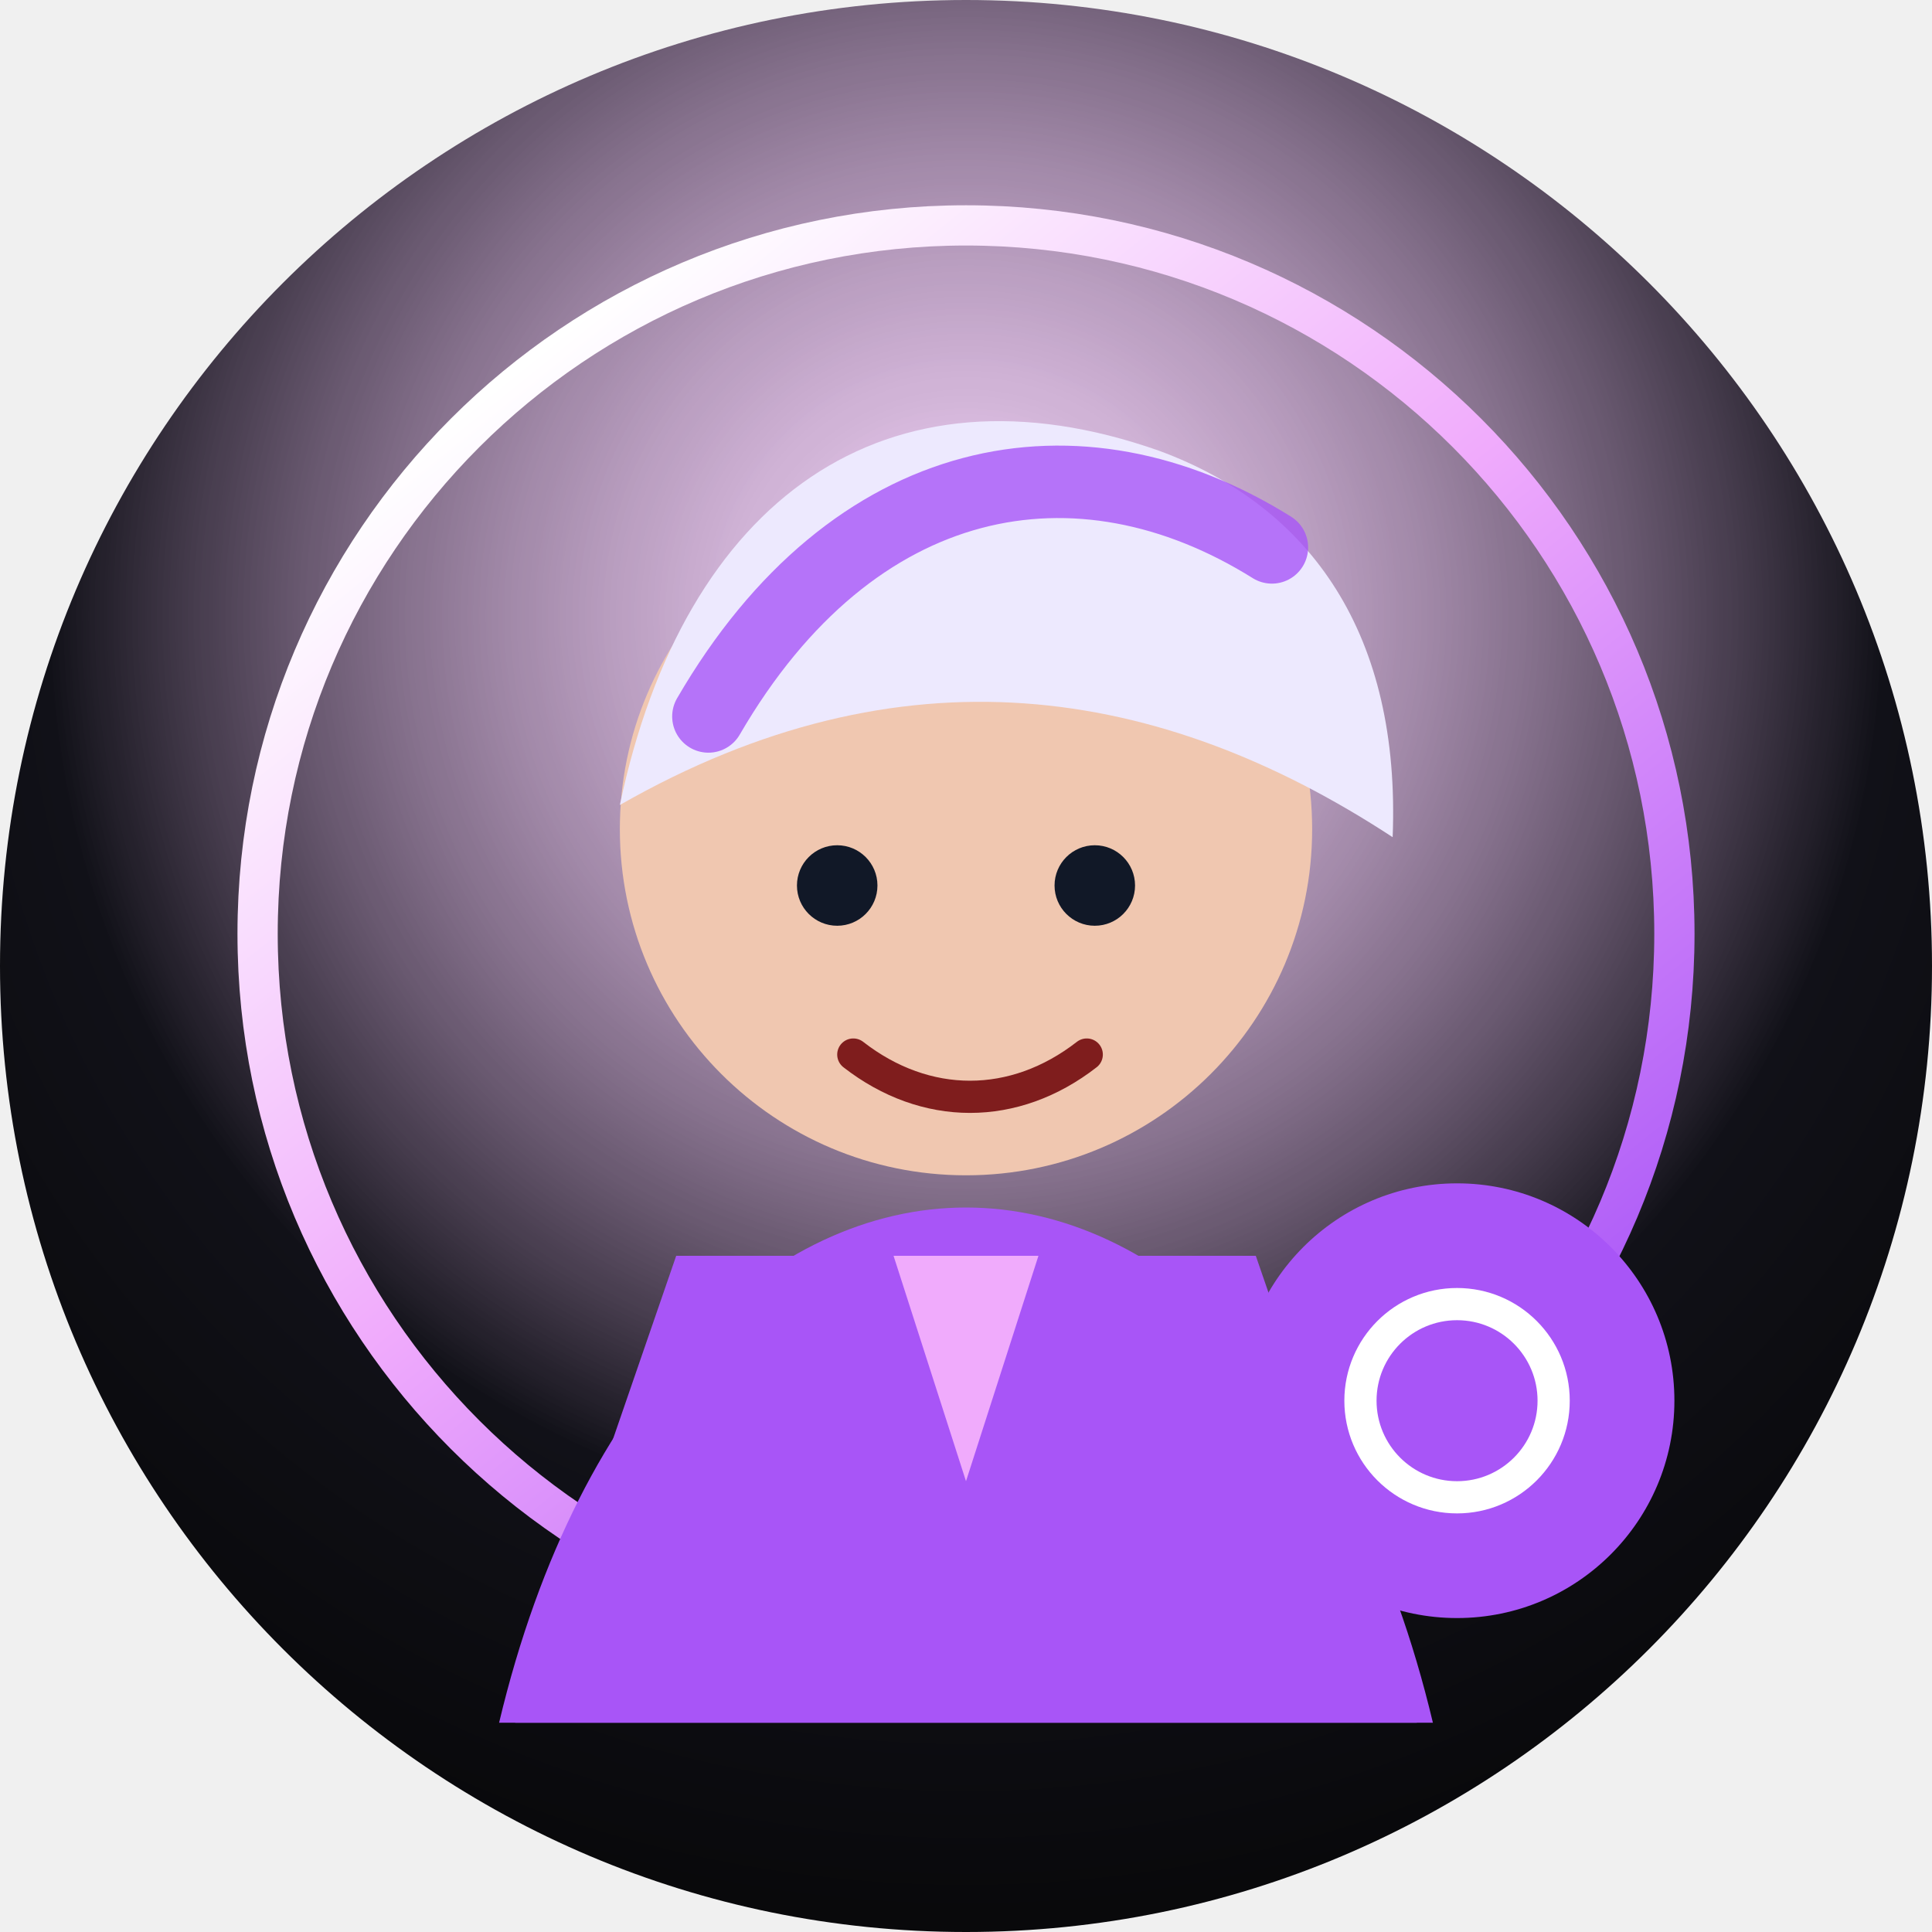
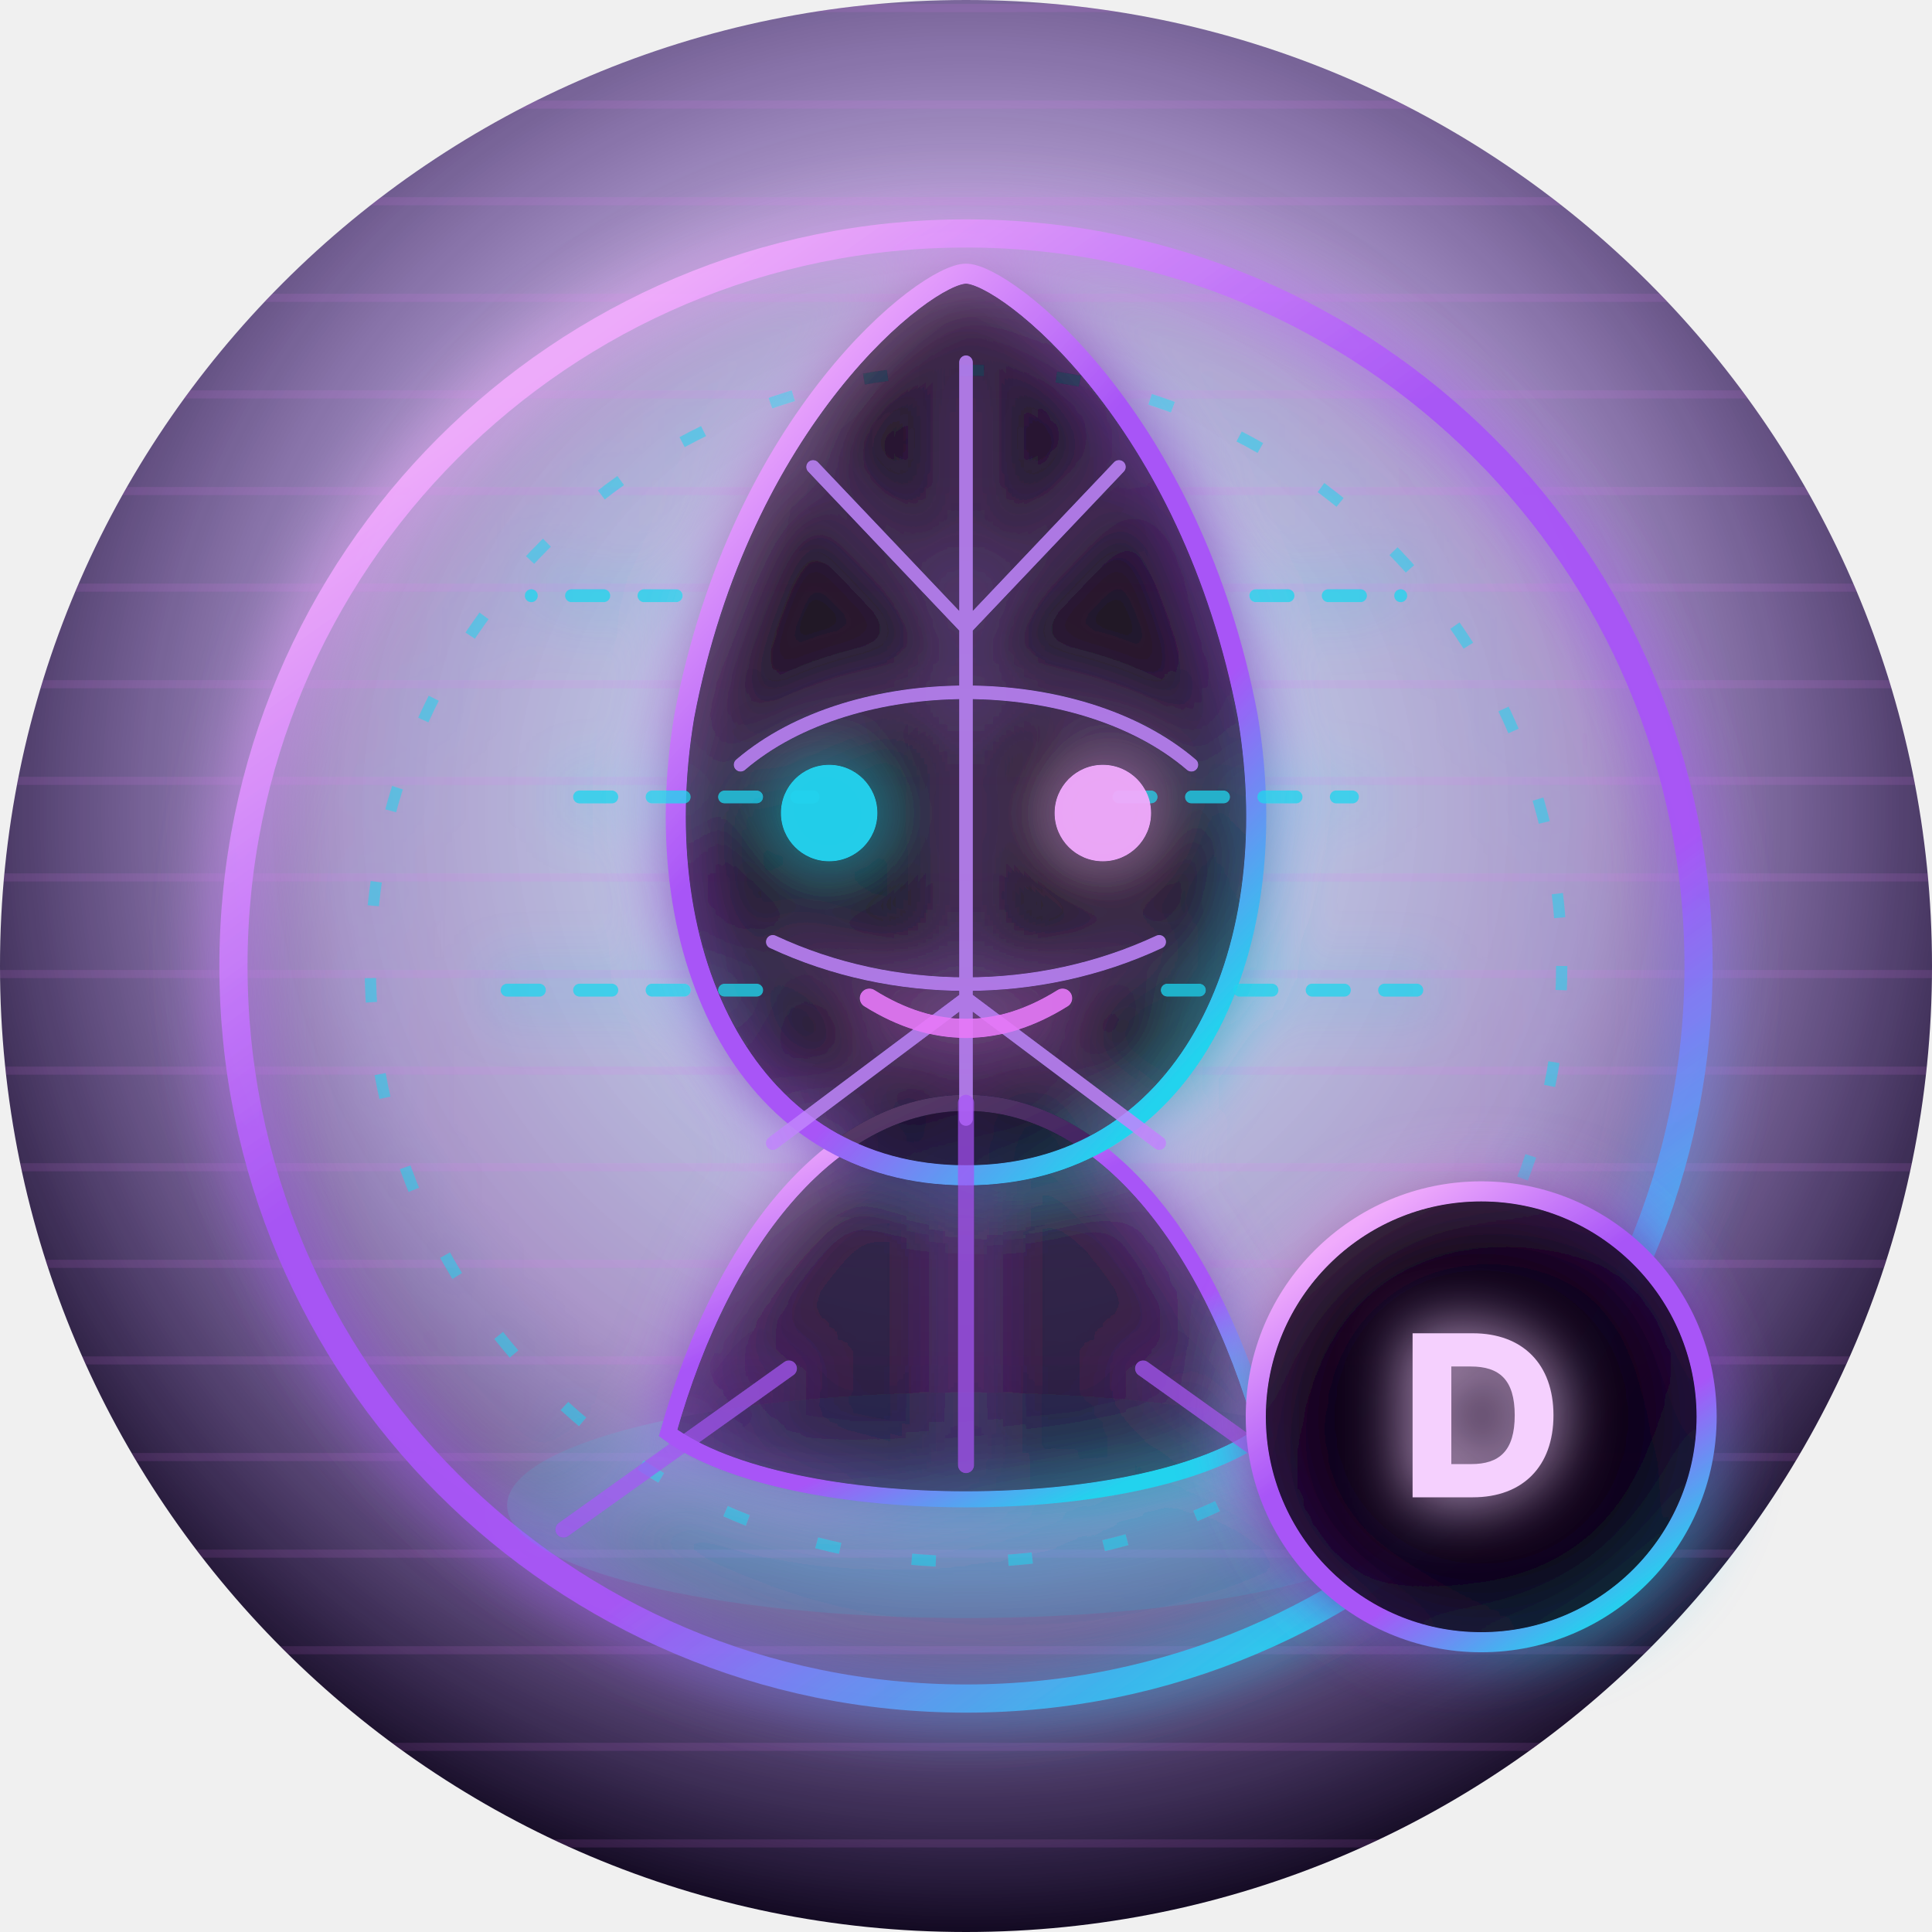
- <svg xmlns="http://www.w3.org/2000/svg" viewBox="0 0 240 240" role="img" aria-labelledby="title">
+ <svg xmlns="http://www.w3.org/2000/svg" viewBox="0 0 240 240" role="img" aria-labelledby="title desc">
  <defs>
-     <radialGradient id="bg" cx="50%" cy="32%" r="76%">
-       <stop stop-color="#F0ABFC" stop-opacity=".42" />
-       <stop offset=".62" stop-color="#111118" />
-       <stop offset="1" stop-color="#050505" />
+     <radialGradient id="bg" cx="50%" cy="42%" r="76%">
+       <stop offset="0%" stop-color="#7DD3FC" stop-opacity=".34" />
+       <stop offset="42%" stop-color="#4C1D95" stop-opacity=".42" />
+       <stop offset="78%" stop-color="#070013" />
+       <stop offset="100%" stop-color="#020005" />
    </radialGradient>
-     <linearGradient id="ring" x1="18%" y1="10%" x2="84%" y2="92%">
-       <stop stop-color="#fff" />
-       <stop offset=".45" stop-color="#F0ABFC" />
-       <stop offset="1" stop-color="#A855F7" />
+     <linearGradient id="holo" x1="22%" y1="8%" x2="82%" y2="92%">
+       <stop stop-color="#F0ABFC" />
+       <stop offset=".36" stop-color="#A855F7" />
+       <stop offset=".7" stop-color="#A855F7" />
+       <stop offset="1" stop-color="#22D3EE" />
    </linearGradient>
+     <filter id="glow" x="-55%" y="-55%" width="210%" height="210%">
+       <feGaussianBlur stdDeviation="4" result="blur" />
+       <feMerge>
+         <feMergeNode in="blur" />
+         <feMergeNode in="SourceGraphic" />
+       </feMerge>
+     </filter>
+     <pattern id="scan" width="240" height="12" patternUnits="userSpaceOnUse">
+       <path d="M0 1h240" stroke="#E879F9" stroke-opacity=".13" stroke-width="1" />
+     </pattern>
  </defs>
  <rect width="240" height="240" rx="120" fill="url(#bg)" />
-   <circle cx="120" cy="116" r="88" fill="none" stroke="url(#ring)" stroke-width="5" />
-   <path d="M62 214c10-42 34-64 58-64s48 22 58 64" fill="#A855F7" />
-   <path d="M84 156h72l20 58H64z" fill="#A855F7" />
-   <path d="M111 156l9 28 9-28" fill="#F0ABFC" />
-   <circle cx="120" cy="103" r="43" fill="#f0c7b0" />
-   <path d="M77 100c8-38 33-56 67-44 19 7 30 23 29 48-29-19-61-24-96-4z" fill="#ede9fe" />
-   <path d="M88 89c18-31 46-36 70-21" fill="none" stroke="#A855F7" stroke-width="9" stroke-linecap="round" opacity=".8" />
-   <circle cx="104" cy="110" r="5" fill="#111827" />
-   <circle cx="136" cy="110" r="5" fill="#111827" />
-   <path d="M106 131c9 7 20 7 29 0" fill="none" stroke="#7f1d1d" stroke-width="4" stroke-linecap="round" />
-   <circle cx="181" cy="174" r="27" fill="#A855F7" />
-   <circle cx="181" cy="174" r="12" fill="none" stroke="#fff" stroke-width="4" />
+   <rect width="240" height="240" rx="120" fill="url(#scan)" opacity=".9" />
+   <g filter="url(#glow)">
+     <circle cx="120" cy="120" r="91" fill="none" stroke="url(#holo)" stroke-width="3.5" opacity=".95" />
+     <circle cx="120" cy="120" r="74" fill="none" stroke="#22D3EE" stroke-width="1.4" stroke-dasharray="3 9" opacity=".55" />
+     <ellipse cx="120" cy="187" rx="57" ry="14" fill="#22D3EE" opacity=".12" />
+     <path d="M83 178c7-25 21-41 37-41s30 16 37 41c-15 11-59 11-74 0z" fill="#12051f" fill-opacity=".54" stroke="url(#holo)" stroke-width="2" />
+     <path d="M85 89c7-37 30-55 35-55s28 18 35 55c5 30-8 57-35 57S80 119 85 89z" fill="#090217" fill-opacity=".66" stroke="url(#holo)" stroke-width="2.5" />
+     <path d="M92 95c14-12 42-12 56 0M96 117c15 7 33 7 48 0M120 45v94M101 58l19 20 19-20M96 142l24-18 24 18" fill="none" stroke="#C084FC" stroke-width="1.7" stroke-linecap="round" opacity=".86" />
+     <path d="M72 99h29m38 0h29M63 123h32m50 0h32M84 74h-18m90 0h18" fill="none" stroke="#22D3EE" stroke-width="1.6" stroke-linecap="round" stroke-dasharray="4 5" opacity=".78" />
+     <circle cx="103" cy="101" r="6" fill="#22D3EE" opacity=".96" />
+     <circle cx="137" cy="101" r="6" fill="#F0ABFC" opacity=".96" />
+     <path d="M108 124c8 5 16 5 24 0" fill="none" stroke="#E879F9" stroke-width="2.4" stroke-linecap="round" opacity=".9" />
+     <path d="M70 190l28-20m72 20l-28-20M120 137v45" fill="none" stroke="#A855F7" stroke-width="2" stroke-linecap="round" opacity=".72" />
+   </g>
+   <circle cx="184" cy="176" r="28" fill="#080014" fill-opacity=".88" stroke="url(#holo)" stroke-width="2.5" filter="url(#glow)" />
+   <text x="184" y="186" text-anchor="middle" font-family="Inter, Arial, sans-serif" font-size="28" font-weight="800" fill="#F5D0FE" filter="url(#glow)">D</text>
</svg>
